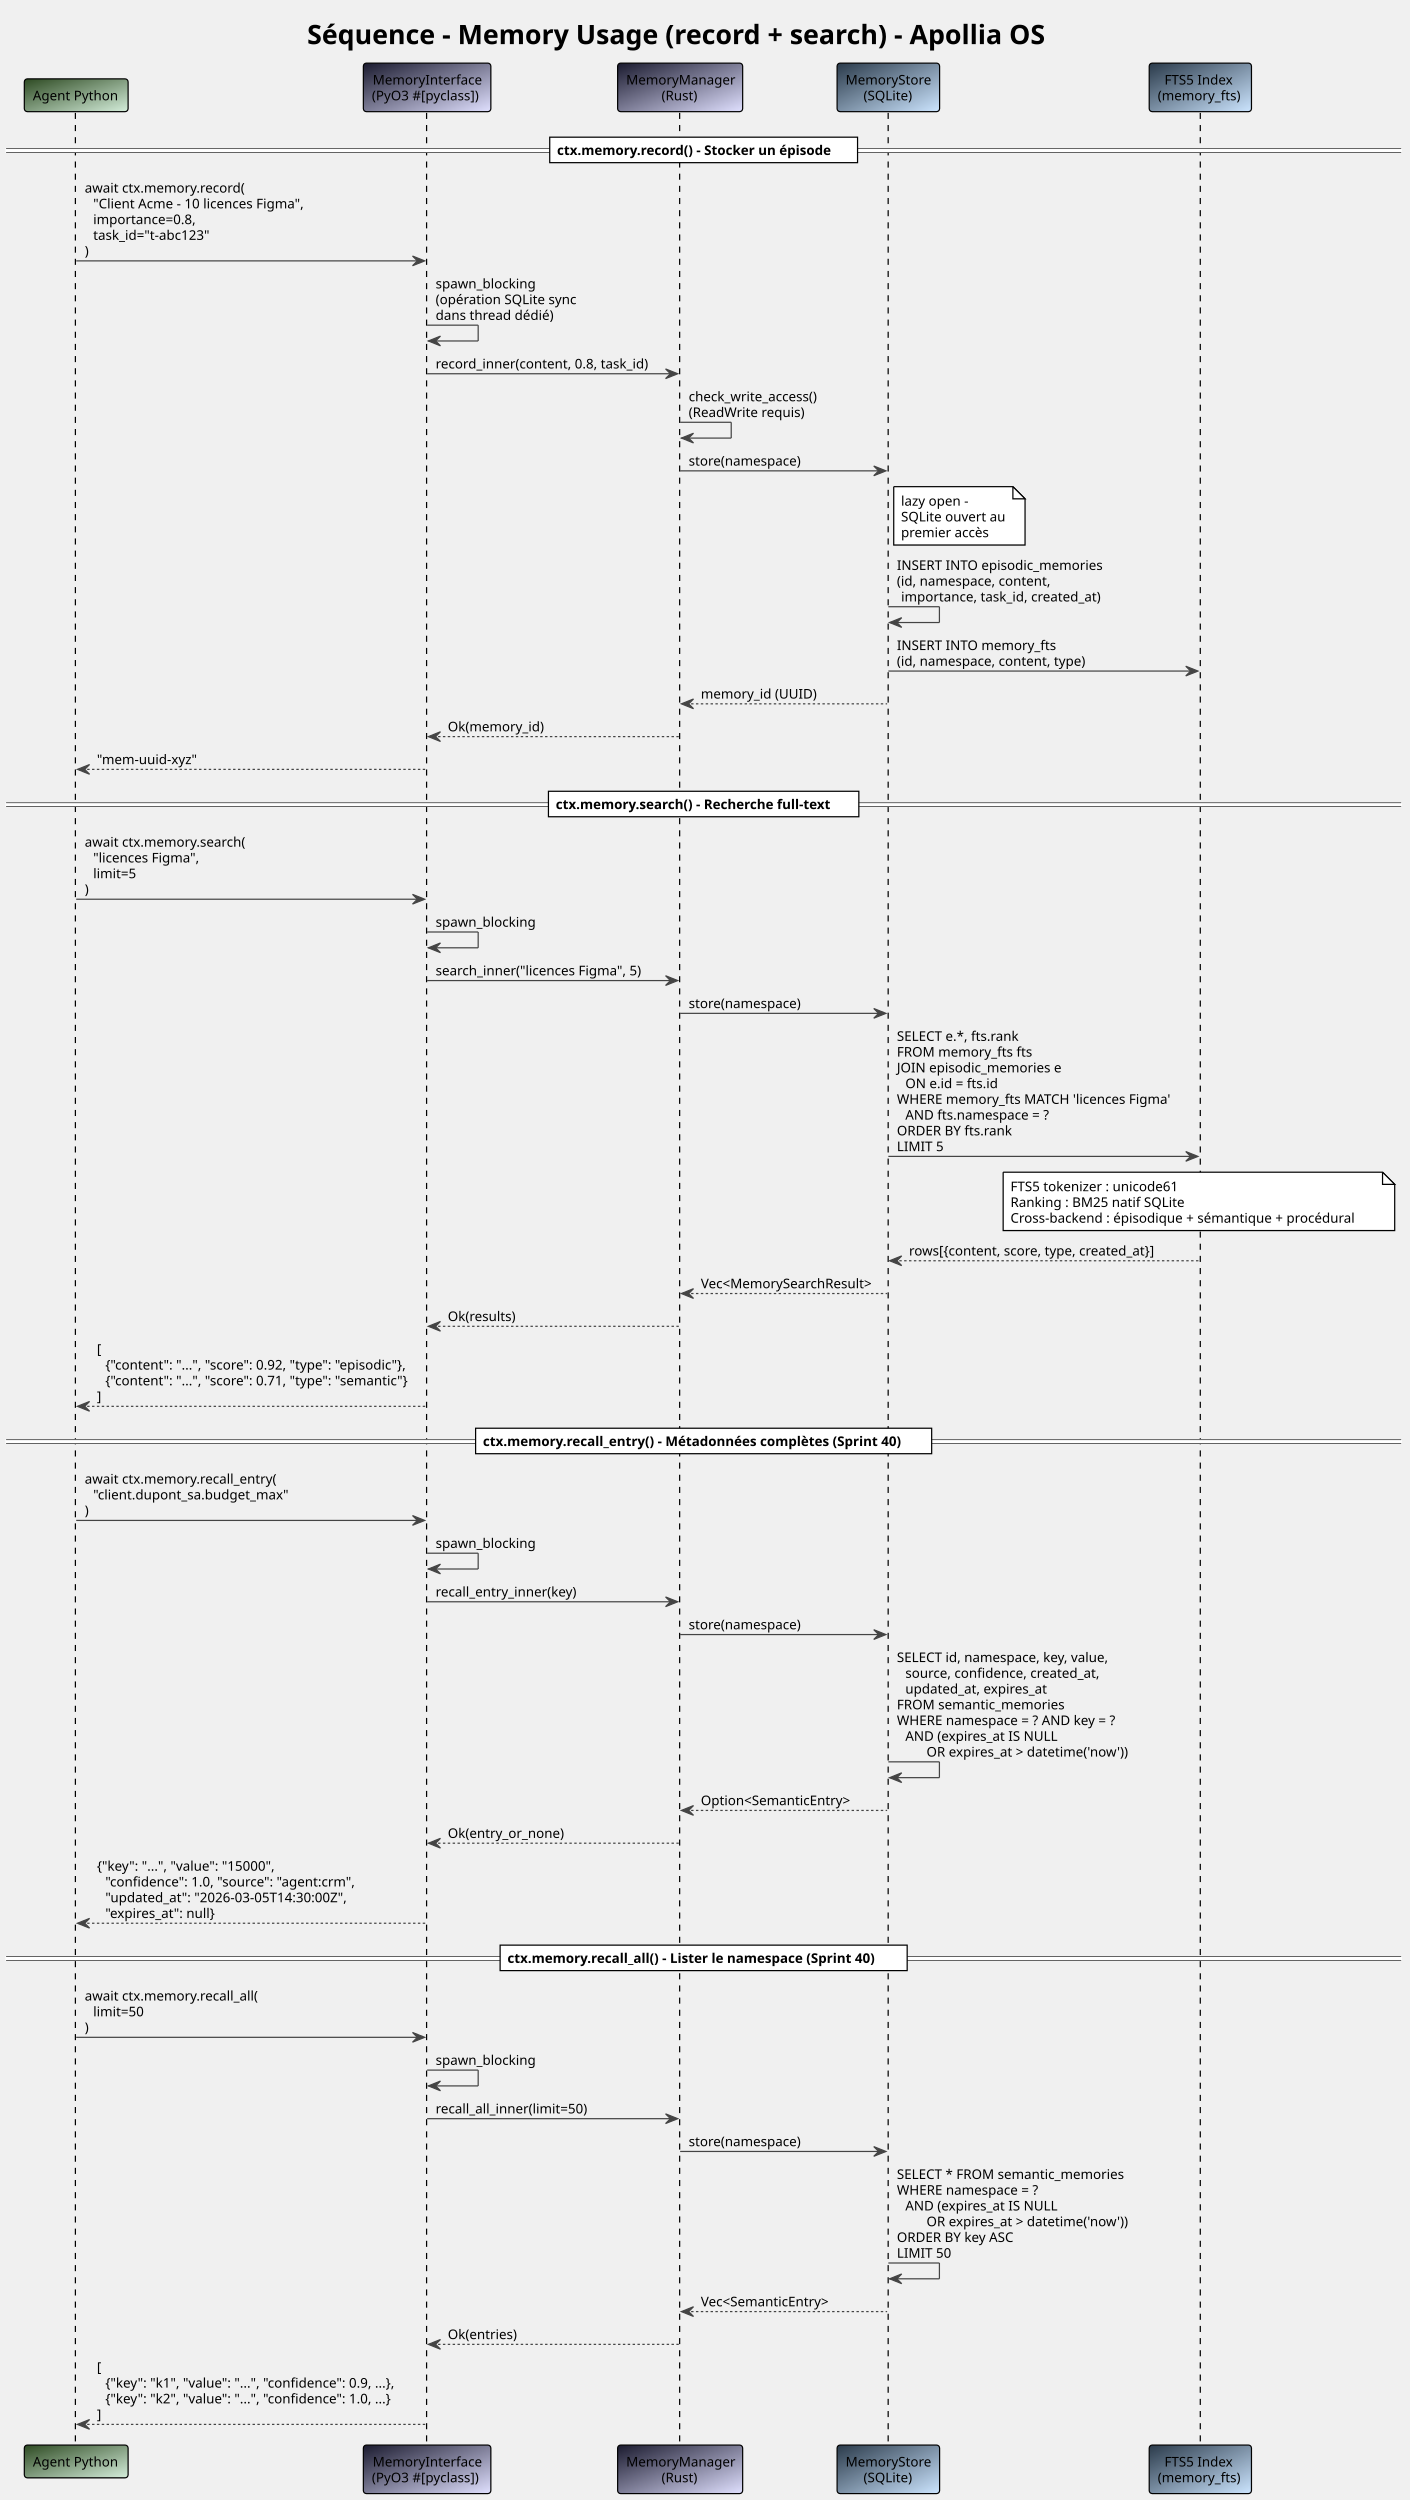
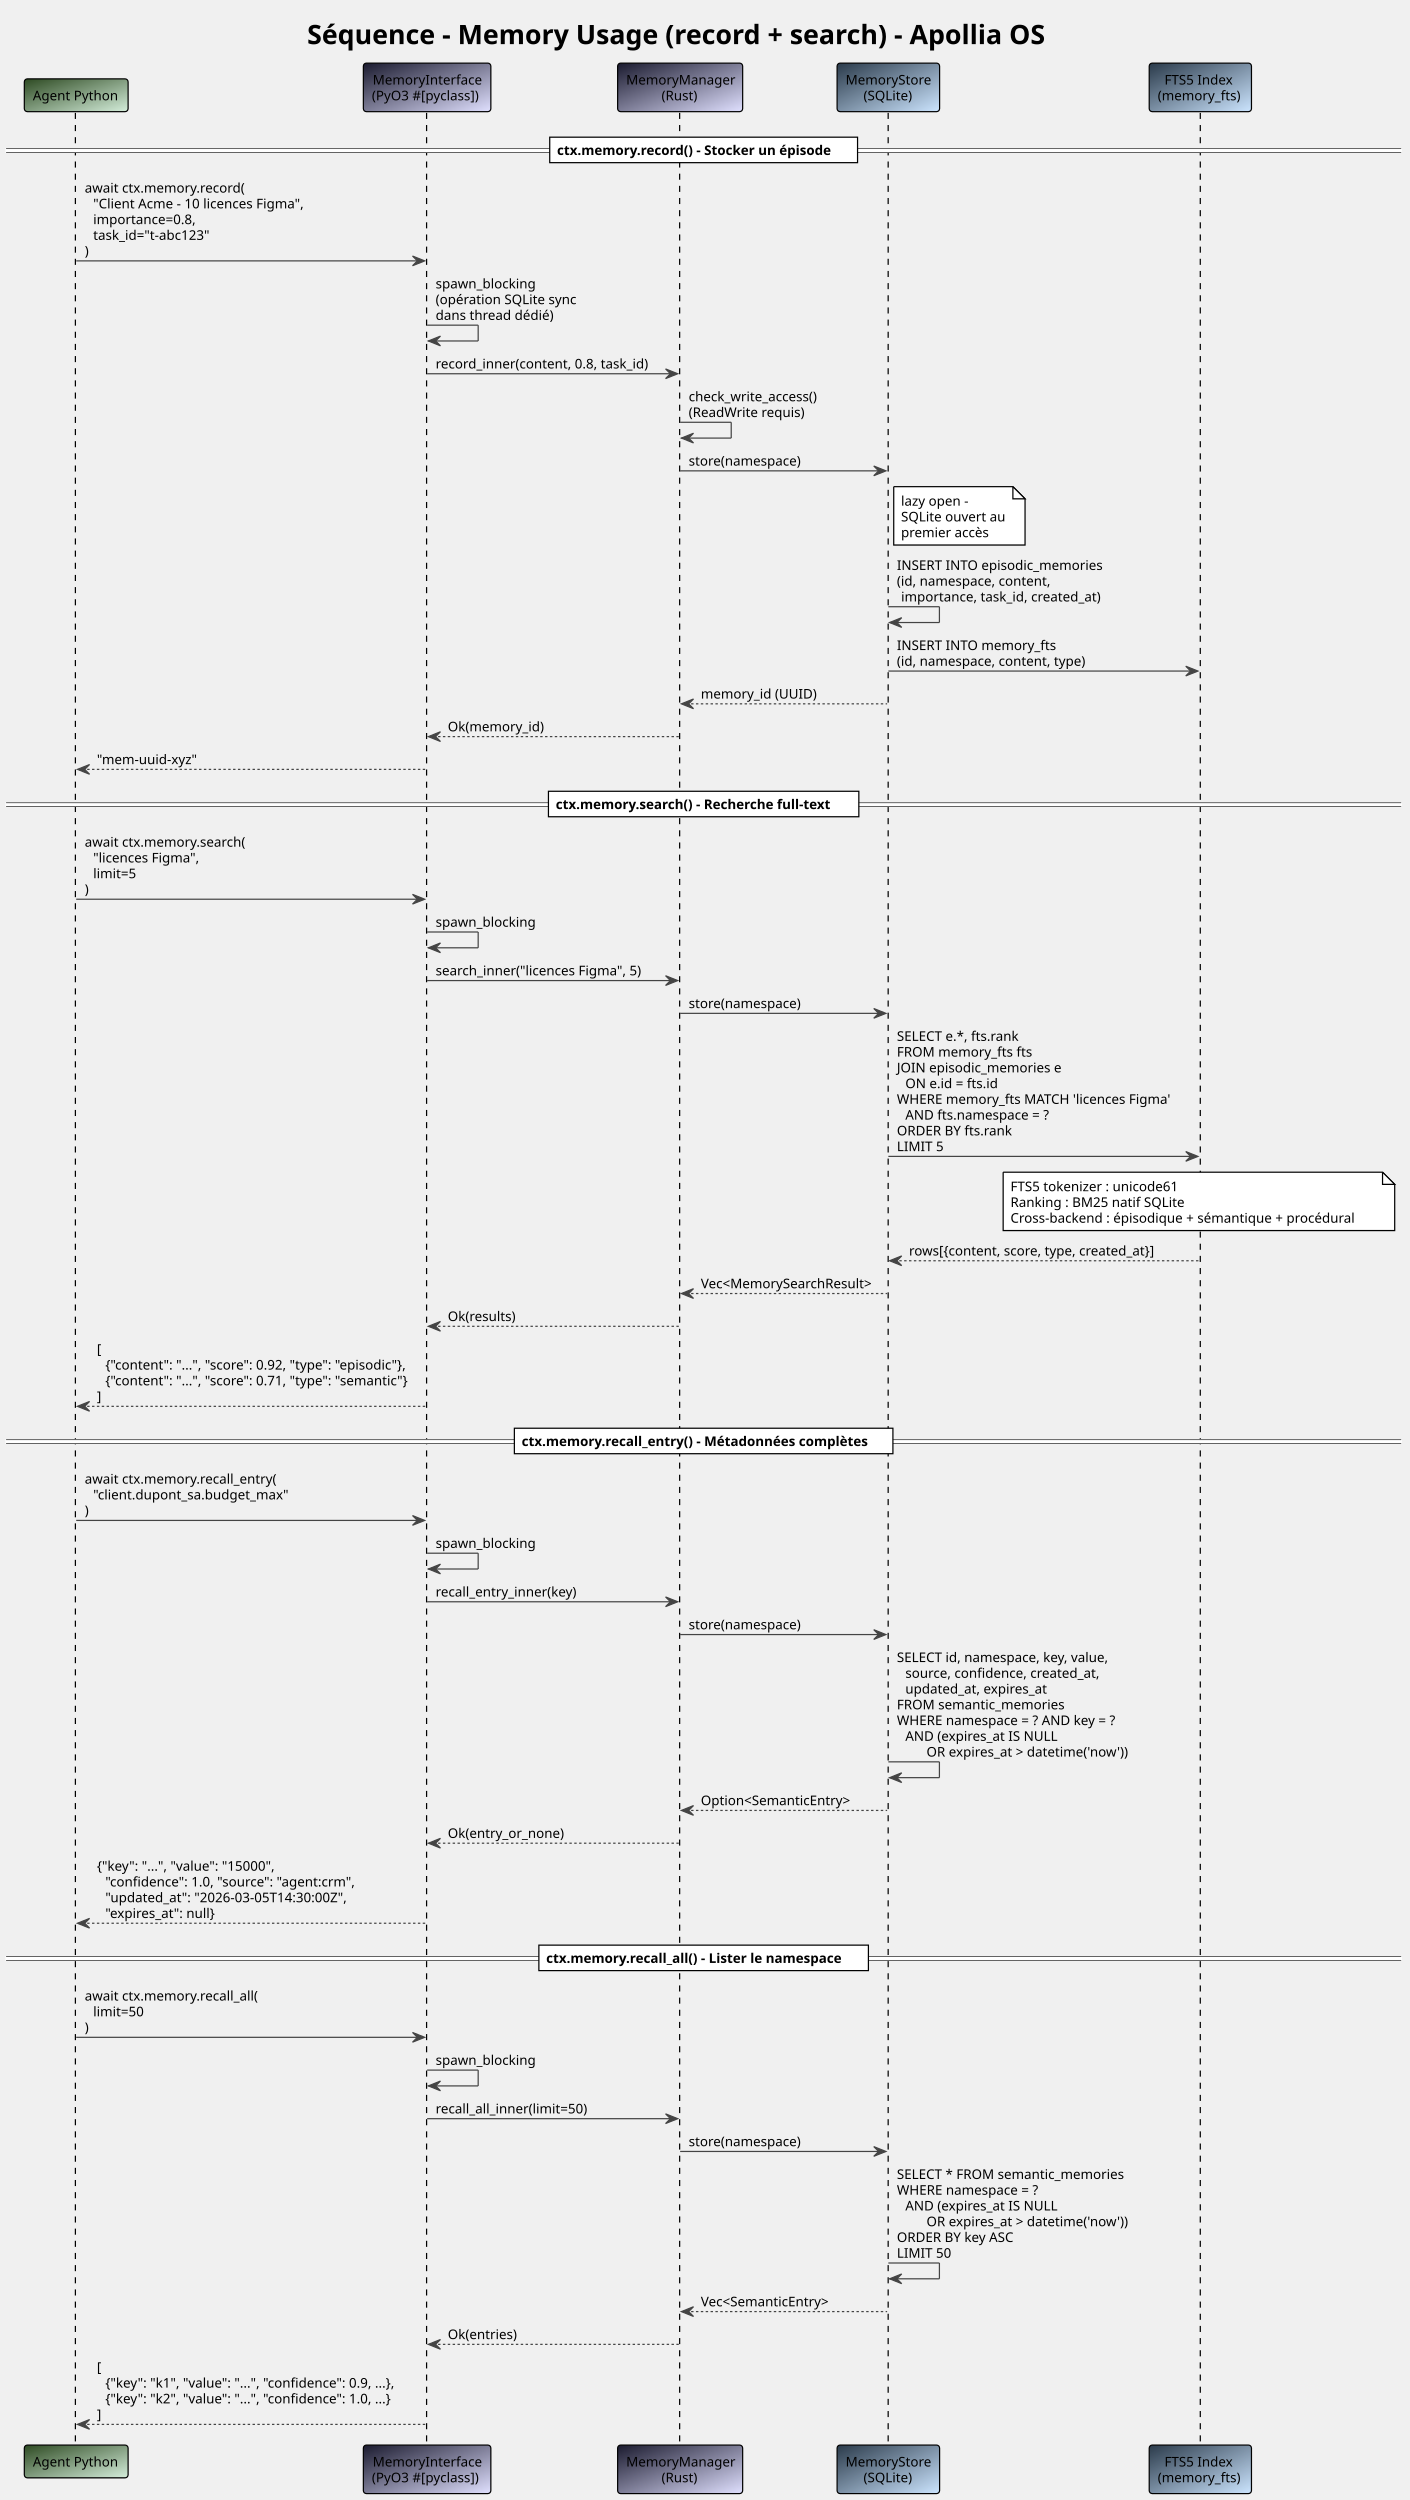
<svg xmlns="http://www.w3.org/2000/svg" contentStyleType="text/css" data-diagram-type="SEQUENCE" height="2056px" preserveAspectRatio="none" style="width:1159px;height:2056px;background:#FFFFFF;" version="1.1" viewBox="0 0 1159 2056" width="1159px" zoomAndPan="magnify">
  <defs>
-     <linearGradient id="gaiyydau9v9f20" x1="0%" x2="100%" y1="0%" y2="100%">
+     <linearGradient id="g1m6k0d2yqtd4k0" x1="0%" x2="100%" y1="0%" y2="100%">
      <stop offset="0%" stop-color="#2D4A22" />
      <stop offset="100%" stop-color="#D4EDDA" />
    </linearGradient>
-     <linearGradient id="gaiyydau9v9f21" x1="0%" x2="100%" y1="0%" y2="100%">
+     <linearGradient id="g1m6k0d2yqtd4k1" x1="0%" x2="100%" y1="0%" y2="100%">
      <stop offset="0%" stop-color="#1A1A2E" />
      <stop offset="100%" stop-color="#E0E0FF" />
    </linearGradient>
-     <linearGradient id="gaiyydau9v9f22" x1="0%" x2="100%" y1="0%" y2="100%">
+     <linearGradient id="g1m6k0d2yqtd4k2" x1="0%" x2="100%" y1="0%" y2="100%">
      <stop offset="0%" stop-color="#2A3A4A" />
      <stop offset="100%" stop-color="#CCE5FF" />
    </linearGradient>
  </defs>
  <g>
    <text fill="#000000" font-family="'JetBrains Mono'" font-size="22" font-weight="bold" lengthAdjust="spacing" textLength="651.191" x="252.577" y="36.27">Séquence - Memory Usage (record + search) - Apollia OS</text>
    <g class="participant-lifeline" data-entity-uid="part1" data-qualified-name="agent" id="part1-lifeline">
      <g>
        <rect fill="#000000" fill-opacity="0" height="1919.002" width="8" x="58.675" y="92.82" />
        <line style="stroke:#000000;stroke-width:1;stroke-dasharray:5,5;" x1="62" x2="62" y1="92.82" y2="2011.822" />
      </g>
    </g>
    <g class="participant-lifeline" data-entity-uid="part2" data-qualified-name="iface" id="part2-lifeline">
      <g>
        <rect fill="#000000" fill-opacity="0" height="1919.002" width="8" x="347.25" y="92.82" />
        <line style="stroke:#000000;stroke-width:1;stroke-dasharray:5,5;" x1="350.826" x2="350.826" y1="92.82" y2="2011.822" />
      </g>
    </g>
    <g class="participant-lifeline" data-entity-uid="part3" data-qualified-name="mgr" id="part3-lifeline">
      <g>
        <rect fill="#000000" fill-opacity="0" height="1919.002" width="8" x="555.355" y="92.82" />
        <line style="stroke:#000000;stroke-width:1;stroke-dasharray:5,5;" x1="558.946" x2="558.946" y1="92.82" y2="2011.822" />
      </g>
    </g>
    <g class="participant-lifeline" data-entity-uid="part4" data-qualified-name="store" id="part4-lifeline">
      <g>
        <rect fill="#000000" fill-opacity="0" height="1919.002" width="8" x="726.576" y="92.82" />
        <line style="stroke:#000000;stroke-width:1;stroke-dasharray:5,5;" x1="730.425" x2="730.425" y1="92.82" y2="2011.822" />
      </g>
    </g>
    <g class="participant-lifeline" data-entity-uid="part5" data-qualified-name="fts" id="part5-lifeline">
      <g>
        <rect fill="#000000" fill-opacity="0" height="1919.002" width="8" x="983.161" y="92.82" />
        <line style="stroke:#000000;stroke-width:1;stroke-dasharray:5,5;" x1="987.114" x2="987.114" y1="92.82" y2="2011.822" />
      </g>
    </g>
    <g class="participant participant-head" data-entity-uid="part1" data-qualified-name="agent" id="part1-head">
-       <rect fill="url(#gaiyydau9v9f20)" height="26.955" rx="2.5" ry="2.5" style="stroke:#000000;stroke-width:1;" width="85.35" x="20" y="64.865" />
+       <rect fill="url(#g1m6k0d2yqtd4k0)" height="26.955" rx="2.5" ry="2.5" style="stroke:#000000;stroke-width:1;" width="85.35" x="20" y="64.865" />
      <text fill="#000000" font-family="'JetBrains Mono'" font-size="11" lengthAdjust="spacing" textLength="71.35" x="27" y="82.5">Agent Python</text>
    </g>
    <g class="participant participant-tail" data-entity-uid="part1" data-qualified-name="agent" id="part1-tail">
-       <rect fill="url(#gaiyydau9v9f20)" height="26.955" rx="2.5" ry="2.5" style="stroke:#000000;stroke-width:1;" width="85.35" x="20" y="2010.822" />
+       <rect fill="url(#g1m6k0d2yqtd4k0)" height="26.955" rx="2.5" ry="2.5" style="stroke:#000000;stroke-width:1;" width="85.35" x="20" y="2010.822" />
      <text fill="#000000" font-family="'JetBrains Mono'" font-size="11" lengthAdjust="spacing" textLength="71.35" x="27" y="2028.457">Agent Python</text>
    </g>
    <g class="participant participant-head" data-entity-uid="part2" data-qualified-name="iface" id="part2-head">
-       <rect fill="url(#gaiyydau9v9f21)" height="39.91" rx="2.5" ry="2.5" style="stroke:#000000;stroke-width:1;" width="104.847" x="298.826" y="51.91" />
+       <rect fill="url(#g1m6k0d2yqtd4k1)" height="39.91" rx="2.5" ry="2.5" style="stroke:#000000;stroke-width:1;" width="104.847" x="298.826" y="51.91" />
      <text fill="#000000" font-family="'JetBrains Mono'" font-size="11" lengthAdjust="spacing" textLength="89.499" x="306.5" y="69.545">MemoryInterface</text>
      <text fill="#000000" font-family="'JetBrains Mono'" font-size="11" lengthAdjust="spacing" textLength="90.847" x="305.826" y="82.5">(PyO3 #[pyclass])</text>
    </g>
    <g class="participant participant-tail" data-entity-uid="part2" data-qualified-name="iface" id="part2-tail">
-       <rect fill="url(#gaiyydau9v9f21)" height="39.91" rx="2.5" ry="2.5" style="stroke:#000000;stroke-width:1;" width="104.847" x="298.826" y="2010.822" />
+       <rect fill="url(#g1m6k0d2yqtd4k1)" height="39.91" rx="2.5" ry="2.5" style="stroke:#000000;stroke-width:1;" width="104.847" x="298.826" y="2010.822" />
      <text fill="#000000" font-family="'JetBrains Mono'" font-size="11" lengthAdjust="spacing" textLength="89.499" x="306.5" y="2028.457">MemoryInterface</text>
      <text fill="#000000" font-family="'JetBrains Mono'" font-size="11" lengthAdjust="spacing" textLength="90.847" x="305.826" y="2041.412">(PyO3 #[pyclass])</text>
    </g>
    <g class="participant participant-head" data-entity-uid="part3" data-qualified-name="mgr" id="part3-head">
-       <rect fill="url(#gaiyydau9v9f21)" height="39.91" rx="2.5" ry="2.5" style="stroke:#000000;stroke-width:1;" width="102.816" x="507.946" y="51.91" />
+       <rect fill="url(#g1m6k0d2yqtd4k1)" height="39.91" rx="2.5" ry="2.5" style="stroke:#000000;stroke-width:1;" width="102.816" x="507.946" y="51.91" />
      <text fill="#000000" font-family="'JetBrains Mono'" font-size="11" lengthAdjust="spacing" textLength="88.816" x="514.946" y="69.545">MemoryManager</text>
      <text fill="#000000" font-family="'JetBrains Mono'" font-size="11" lengthAdjust="spacing" textLength="30.658" x="544.025" y="82.5">(Rust)</text>
    </g>
    <g class="participant participant-tail" data-entity-uid="part3" data-qualified-name="mgr" id="part3-tail">
-       <rect fill="url(#gaiyydau9v9f21)" height="39.91" rx="2.5" ry="2.5" style="stroke:#000000;stroke-width:1;" width="102.816" x="507.946" y="2010.822" />
+       <rect fill="url(#g1m6k0d2yqtd4k1)" height="39.91" rx="2.5" ry="2.5" style="stroke:#000000;stroke-width:1;" width="102.816" x="507.946" y="2010.822" />
      <text fill="#000000" font-family="'JetBrains Mono'" font-size="11" lengthAdjust="spacing" textLength="88.816" x="514.946" y="2028.457">MemoryManager</text>
      <text fill="#000000" font-family="'JetBrains Mono'" font-size="11" lengthAdjust="spacing" textLength="30.658" x="544.025" y="2041.412">(Rust)</text>
    </g>
    <g class="participant participant-head" data-entity-uid="part4" data-qualified-name="store" id="part4-head">
-       <rect fill="url(#gaiyydau9v9f22)" height="39.91" rx="2.5" ry="2.5" style="stroke:#000000;stroke-width:1;" width="84.302" x="688.425" y="51.91" />
+       <rect fill="url(#g1m6k0d2yqtd4k2)" height="39.91" rx="2.5" ry="2.5" style="stroke:#000000;stroke-width:1;" width="84.302" x="688.425" y="51.91" />
      <text fill="#000000" font-family="'JetBrains Mono'" font-size="11" lengthAdjust="spacing" textLength="70.302" x="695.425" y="69.545">MemoryStore</text>
      <text fill="#000000" font-family="'JetBrains Mono'" font-size="11" lengthAdjust="spacing" textLength="40.912" x="710.12" y="82.5">(SQLite)</text>
    </g>
    <g class="participant participant-tail" data-entity-uid="part4" data-qualified-name="store" id="part4-tail">
-       <rect fill="url(#gaiyydau9v9f22)" height="39.91" rx="2.5" ry="2.5" style="stroke:#000000;stroke-width:1;" width="84.302" x="688.425" y="2010.822" />
+       <rect fill="url(#g1m6k0d2yqtd4k2)" height="39.91" rx="2.5" ry="2.5" style="stroke:#000000;stroke-width:1;" width="84.302" x="688.425" y="2010.822" />
      <text fill="#000000" font-family="'JetBrains Mono'" font-size="11" lengthAdjust="spacing" textLength="70.302" x="695.425" y="2028.457">MemoryStore</text>
      <text fill="#000000" font-family="'JetBrains Mono'" font-size="11" lengthAdjust="spacing" textLength="40.912" x="710.12" y="2041.412">(SQLite)</text>
    </g>
    <g class="participant participant-head" data-entity-uid="part5" data-qualified-name="fts" id="part5-head">
-       <rect fill="url(#gaiyydau9v9f22)" height="39.91" rx="2.5" ry="2.5" style="stroke:#000000;stroke-width:1;" width="84.093" x="945.114" y="51.91" />
+       <rect fill="url(#g1m6k0d2yqtd4k2)" height="39.91" rx="2.5" ry="2.5" style="stroke:#000000;stroke-width:1;" width="84.093" x="945.114" y="51.91" />
      <text fill="#000000" font-family="'JetBrains Mono'" font-size="11" lengthAdjust="spacing" textLength="59.007" x="957.657" y="69.545">FTS5 Index</text>
      <text fill="#000000" font-family="'JetBrains Mono'" font-size="11" lengthAdjust="spacing" textLength="70.093" x="952.114" y="82.5">(memory_fts)</text>
    </g>
    <g class="participant participant-tail" data-entity-uid="part5" data-qualified-name="fts" id="part5-tail">
-       <rect fill="url(#gaiyydau9v9f22)" height="39.91" rx="2.5" ry="2.5" style="stroke:#000000;stroke-width:1;" width="84.093" x="945.114" y="2010.822" />
+       <rect fill="url(#g1m6k0d2yqtd4k2)" height="39.91" rx="2.5" ry="2.5" style="stroke:#000000;stroke-width:1;" width="84.093" x="945.114" y="2010.822" />
      <text fill="#000000" font-family="'JetBrains Mono'" font-size="11" lengthAdjust="spacing" textLength="59.007" x="957.657" y="2028.457">FTS5 Index</text>
      <text fill="#000000" font-family="'JetBrains Mono'" font-size="11" lengthAdjust="spacing" textLength="70.093" x="952.114" y="2041.412">(memory_fts)</text>
    </g>
    <rect fill="#FFFFFF" height="3" style="stroke:#FFFFFF;stroke-width:1;" width="1147.345" x="5" y="122.298" />
    <line style="stroke:#000000;stroke-width:0.5;" x1="5" x2="1152.345" y1="122.298" y2="122.298" />
    <line style="stroke:#000000;stroke-width:0.5;" x1="5" x2="1152.345" y1="125.298" y2="125.298" />
    <rect fill="#FFFFFF" height="20.955" style="stroke:#000000;stroke-width:1;" width="253.153" x="452.096" y="112.82" />
    <text fill="#000000" font-family="'JetBrains Mono'" font-size="11" font-weight="bold" lengthAdjust="spacing" textLength="235.528" x="458.096" y="127.455">ctx.memory.record() - Stocker un épisode</text>
    <g class="message" data-entity-1="part1" data-entity-2="part2" id="msg1">
      <polygon fill="#444444" points="339.25,210.551,349.25,214.551,339.25,218.551,343.25,214.551" style="stroke:#444444;stroke-width:1;" />
      <line style="stroke:#444444;stroke-width:1;" x1="62.675" x2="345.25" y1="214.551" y2="214.551" />
      <text fill="#000000" font-family="'JetBrains Mono'" font-size="11" lengthAdjust="spacing" textLength="136.549" x="69.675" y="158.41">await ctx.memory.record(</text>
      <text fill="#000000" font-family="'JetBrains Mono'" font-size="11" lengthAdjust="spacing" textLength="184.637" x="76.636" y="171.365">"Client Acme - 10 licences Figma",</text>
      <text fill="#000000" font-family="'JetBrains Mono'" font-size="11" lengthAdjust="spacing" textLength="90.025" x="76.636" y="184.32">importance=0.8,</text>
      <text fill="#000000" font-family="'JetBrains Mono'" font-size="11" lengthAdjust="spacing" textLength="104.769" x="76.636" y="197.275">task_id="t-abc123"</text>
      <text fill="#000000" font-family="'JetBrains Mono'" font-size="11" lengthAdjust="spacing" textLength="3.577" x="69.675" y="210.231">)</text>
    </g>
    <g class="message" data-entity-1="part2" data-entity-2="part2" id="msg2">
      <line style="stroke:#444444;stroke-width:1;" x1="351.25" x2="393.25" y1="267.416" y2="267.416" />
      <line style="stroke:#444444;stroke-width:1;" x1="393.25" x2="393.25" y1="267.416" y2="280.416" />
      <line style="stroke:#444444;stroke-width:1;" x1="352.25" x2="393.25" y1="280.416" y2="280.416" />
      <polygon fill="#444444" points="362.25,276.416,352.25,280.416,362.25,284.416,358.25,280.416" style="stroke:#444444;stroke-width:1;" />
      <text fill="#000000" font-family="'JetBrains Mono'" font-size="11" lengthAdjust="spacing" textLength="85.196" x="358.25" y="237.185">spawn_blocking</text>
      <text fill="#000000" font-family="'JetBrains Mono'" font-size="11" lengthAdjust="spacing" textLength="119.373" x="358.25" y="250.141">(opération SQLite sync</text>
      <text fill="#000000" font-family="'JetBrains Mono'" font-size="11" lengthAdjust="spacing" textLength="99.822" x="358.25" y="263.096">dans thread dédié)</text>
    </g>
    <g class="message" data-entity-1="part2" data-entity-2="part3" id="msg3">
      <polygon fill="#444444" points="547.355,303.371,557.355,307.371,547.355,311.371,551.355,307.371" style="stroke:#444444;stroke-width:1;" />
      <line style="stroke:#444444;stroke-width:1;" x1="351.25" x2="553.355" y1="307.371" y2="307.371" />
      <text fill="#000000" font-family="'JetBrains Mono'" font-size="11" lengthAdjust="spacing" textLength="184.105" x="358.25" y="303.051">record_inner(content, 0.8, task_id)</text>
    </g>
    <g class="message" data-entity-1="part3" data-entity-2="part3" id="msg4">
      <line style="stroke:#444444;stroke-width:1;" x1="559.355" x2="601.355" y1="347.281" y2="347.281" />
      <line style="stroke:#444444;stroke-width:1;" x1="601.355" x2="601.355" y1="347.281" y2="360.281" />
      <line style="stroke:#444444;stroke-width:1;" x1="560.355" x2="601.355" y1="360.281" y2="360.281" />
      <polygon fill="#444444" points="570.355,356.281,560.355,360.281,570.355,364.281,566.355,360.281" style="stroke:#444444;stroke-width:1;" />
      <text fill="#000000" font-family="'JetBrains Mono'" font-size="11" lengthAdjust="spacing" textLength="109.893" x="566.355" y="330.006">check_write_access()</text>
      <text fill="#000000" font-family="'JetBrains Mono'" font-size="11" lengthAdjust="spacing" textLength="97.217" x="566.355" y="342.961">(ReadWrite requis)</text>
    </g>
    <g class="message" data-entity-1="part3" data-entity-2="part4" id="msg5">
      <polygon fill="#444444" points="718.576,383.236,728.576,387.236,718.576,391.236,722.576,387.236" style="stroke:#444444;stroke-width:1;" />
      <line style="stroke:#444444;stroke-width:1;" x1="559.355" x2="724.576" y1="387.236" y2="387.236" />
      <text fill="#000000" font-family="'JetBrains Mono'" font-size="11" lengthAdjust="spacing" textLength="93.93" x="566.355" y="382.916">store(namespace)</text>
    </g>
    <path d="M735,400.236 L735,448.236 L843,448.236 L843,410.236 L833,400.236 L735,400.236" fill="#FFFFFF" style="stroke:#000000;stroke-width:1;" />
    <path d="M833,400.236 L833,410.236 L843,410.236 L833,400.236" fill="#FFFFFF" style="stroke:#000000;stroke-width:1;" />
    <text fill="#000000" font-family="'JetBrains Mono'" font-size="11" lengthAdjust="spacing" textLength="61.268" x="741" y="415.871">lazy open -</text>
    <text fill="#000000" font-family="'JetBrains Mono'" font-size="11" lengthAdjust="spacing" textLength="87.64" x="741" y="428.826">SQLite ouvert au</text>
    <text fill="#000000" font-family="'JetBrains Mono'" font-size="11" lengthAdjust="spacing" textLength="74.191" x="741" y="441.781">premier accès</text>
    <g class="message" data-entity-1="part4" data-entity-2="part4" id="msg6">
      <line style="stroke:#444444;stroke-width:1;" x1="730.576" x2="772.576" y1="498.967" y2="498.967" />
      <line style="stroke:#444444;stroke-width:1;" x1="772.576" x2="772.576" y1="498.967" y2="511.967" />
      <line style="stroke:#444444;stroke-width:1;" x1="731.576" x2="772.576" y1="511.967" y2="511.967" />
      <polygon fill="#444444" points="741.576,507.967,731.576,511.967,741.576,515.967,737.576,511.967" style="stroke:#444444;stroke-width:1;" />
      <text fill="#000000" font-family="'JetBrains Mono'" font-size="11" lengthAdjust="spacing" textLength="173.524" x="737.576" y="468.736">INSERT INTO episodic_memories</text>
      <text fill="#000000" font-family="'JetBrains Mono'" font-size="11" lengthAdjust="spacing" textLength="131.151" x="737.576" y="481.691">(id, namespace, content,</text>
      <text fill="#000000" font-family="'JetBrains Mono'" font-size="11" lengthAdjust="spacing" textLength="170.93" x="741.057" y="494.647">importance, task_id, created_at)</text>
    </g>
    <g class="message" data-entity-1="part4" data-entity-2="part5" id="msg7">
      <polygon fill="#444444" points="975.161,547.877,985.161,551.877,975.161,555.877,979.161,551.877" style="stroke:#444444;stroke-width:1;" />
      <line style="stroke:#444444;stroke-width:1;" x1="730.576" x2="981.161" y1="551.877" y2="551.877" />
      <text fill="#000000" font-family="'JetBrains Mono'" font-size="11" lengthAdjust="spacing" textLength="133.789" x="737.576" y="534.602">INSERT INTO memory_fts</text>
      <text fill="#000000" font-family="'JetBrains Mono'" font-size="11" lengthAdjust="spacing" textLength="161.122" x="737.576" y="547.557">(id, namespace, content, type)</text>
    </g>
    <g class="message" data-entity-1="part4" data-entity-2="part3" id="msg8">
      <polygon fill="#444444" points="570.355,574.832,560.355,578.832,570.355,582.832,566.355,578.832" style="stroke:#444444;stroke-width:1;" />
      <line style="stroke:#444444;stroke-width:1;stroke-dasharray:2,2;" x1="564.355" x2="729.576" y1="578.832" y2="578.832" />
      <text fill="#000000" font-family="'JetBrains Mono'" font-size="11" lengthAdjust="spacing" textLength="96.561" x="576.355" y="574.512">memory_id (UUID)</text>
    </g>
    <g class="message" data-entity-1="part3" data-entity-2="part2" id="msg9">
      <polygon fill="#444444" points="362.25,601.787,352.25,605.787,362.25,609.787,358.25,605.787" style="stroke:#444444;stroke-width:1;" />
      <line style="stroke:#444444;stroke-width:1;stroke-dasharray:2,2;" x1="356.25" x2="558.355" y1="605.787" y2="605.787" />
      <text fill="#000000" font-family="'JetBrains Mono'" font-size="11" lengthAdjust="spacing" textLength="81.404" x="368.25" y="601.467">Ok(memory_id)</text>
    </g>
    <g class="message" data-entity-1="part2" data-entity-2="part1" id="msg10">
      <polygon fill="#444444" points="73.675,628.742,63.675,632.742,73.675,636.742,69.675,632.742" style="stroke:#444444;stroke-width:1;" />
      <line style="stroke:#444444;stroke-width:1;stroke-dasharray:2,2;" x1="67.675" x2="350.25" y1="632.742" y2="632.742" />
      <text fill="#000000" font-family="'JetBrains Mono'" font-size="11" lengthAdjust="spacing" textLength="90.17" x="79.675" y="628.422">"mem-uuid-xyz"</text>
    </g>
    <rect fill="#FFFFFF" height="3" style="stroke:#FFFFFF;stroke-width:1;" width="1147.345" x="5" y="660.22" />
    <line style="stroke:#000000;stroke-width:0.5;" x1="5" x2="1152.345" y1="660.22" y2="660.22" />
    <line style="stroke:#000000;stroke-width:0.5;" x1="5" x2="1152.345" y1="663.22" y2="663.22" />
    <rect fill="#FFFFFF" height="20.955" style="stroke:#000000;stroke-width:1;" width="255.264" x="451.041" y="650.742" />
    <text fill="#000000" font-family="'JetBrains Mono'" font-size="11" font-weight="bold" lengthAdjust="spacing" textLength="237.639" x="457.041" y="665.377">ctx.memory.search() - Recherche full-text</text>
    <g class="message" data-entity-1="part1" data-entity-2="part2" id="msg11">
      <polygon fill="#444444" points="339.25,735.518,349.25,739.518,339.25,743.518,343.25,739.518" style="stroke:#444444;stroke-width:1;" />
      <line style="stroke:#444444;stroke-width:1;" x1="62.675" x2="345.25" y1="739.518" y2="739.518" />
      <text fill="#000000" font-family="'JetBrains Mono'" font-size="11" lengthAdjust="spacing" textLength="136.877" x="69.675" y="696.332">await ctx.memory.search(</text>
      <text fill="#000000" font-family="'JetBrains Mono'" font-size="11" lengthAdjust="spacing" textLength="89.778" x="76.636" y="709.287">"licences Figma",</text>
      <text fill="#000000" font-family="'JetBrains Mono'" font-size="11" lengthAdjust="spacing" textLength="39.623" x="76.636" y="722.242">limit=5</text>
      <text fill="#000000" font-family="'JetBrains Mono'" font-size="11" lengthAdjust="spacing" textLength="3.577" x="69.675" y="735.197">)</text>
    </g>
    <g class="message" data-entity-1="part2" data-entity-2="part2" id="msg12">
      <line style="stroke:#444444;stroke-width:1;" x1="351.25" x2="393.25" y1="766.473" y2="766.473" />
      <line style="stroke:#444444;stroke-width:1;" x1="393.25" x2="393.25" y1="766.473" y2="779.473" />
      <line style="stroke:#444444;stroke-width:1;" x1="352.25" x2="393.25" y1="779.473" y2="779.473" />
      <polygon fill="#444444" points="362.25,775.473,352.25,779.473,362.25,783.473,358.25,779.473" style="stroke:#444444;stroke-width:1;" />
      <text fill="#000000" font-family="'JetBrains Mono'" font-size="11" lengthAdjust="spacing" textLength="85.196" x="358.25" y="762.152">spawn_blocking</text>
    </g>
    <g class="message" data-entity-1="part2" data-entity-2="part3" id="msg13">
      <polygon fill="#444444" points="547.355,802.428,557.355,806.428,547.355,810.428,551.355,806.428" style="stroke:#444444;stroke-width:1;" />
      <line style="stroke:#444444;stroke-width:1;" x1="351.25" x2="553.355" y1="806.428" y2="806.428" />
      <text fill="#000000" font-family="'JetBrains Mono'" font-size="11" lengthAdjust="spacing" textLength="175.103" x="358.25" y="802.107">search_inner("licences Figma", 5)</text>
    </g>
    <g class="message" data-entity-1="part3" data-entity-2="part4" id="msg14">
      <polygon fill="#444444" points="718.576,829.383,728.576,833.383,718.576,837.383,722.576,833.383" style="stroke:#444444;stroke-width:1;" />
      <line style="stroke:#444444;stroke-width:1;" x1="559.355" x2="724.576" y1="833.383" y2="833.383" />
      <text fill="#000000" font-family="'JetBrains Mono'" font-size="11" lengthAdjust="spacing" textLength="93.93" x="566.355" y="829.062">store(namespace)</text>
    </g>
    <g class="message" data-entity-1="part4" data-entity-2="part5" id="msg15">
      <polygon fill="#444444" points="975.161,947.023,985.161,951.023,975.161,955.023,979.161,951.023" style="stroke:#444444;stroke-width:1;" />
      <line style="stroke:#444444;stroke-width:1;" x1="730.576" x2="981.161" y1="951.023" y2="951.023" />
      <text fill="#000000" font-family="'JetBrains Mono'" font-size="11" lengthAdjust="spacing" textLength="104.71" x="737.576" y="856.018">SELECT e.*, fts.rank</text>
      <text fill="#000000" font-family="'JetBrains Mono'" font-size="11" lengthAdjust="spacing" textLength="114.539" x="737.576" y="868.973">FROM memory_fts fts</text>
      <text fill="#000000" font-family="'JetBrains Mono'" font-size="11" lengthAdjust="spacing" textLength="139.025" x="737.576" y="881.928">JOIN episodic_memories e</text>
      <text fill="#000000" font-family="'JetBrains Mono'" font-size="11" lengthAdjust="spacing" textLength="82.919" x="744.537" y="894.883">ON e.id = fts.id</text>
      <text fill="#000000" font-family="'JetBrains Mono'" font-size="11" lengthAdjust="spacing" textLength="232.584" x="737.576" y="907.838">WHERE memory_fts MATCH 'licences Figma'</text>
      <text fill="#000000" font-family="'JetBrains Mono'" font-size="11" lengthAdjust="spacing" textLength="124.695" x="744.537" y="920.793">AND fts.namespace = ?</text>
      <text fill="#000000" font-family="'JetBrains Mono'" font-size="11" lengthAdjust="spacing" textLength="97.877" x="737.576" y="933.748">ORDER BY fts.rank</text>
      <text fill="#000000" font-family="'JetBrains Mono'" font-size="11" lengthAdjust="spacing" textLength="39.069" x="737.576" y="946.703">LIMIT 5</text>
    </g>
    <path d="M825,964.023 L825,1012.023 L1147,1012.023 L1147,974.023 L1137,964.023 L825,964.023" fill="#FFFFFF" style="stroke:#000000;stroke-width:1;" />
    <path d="M1137,964.023 L1137,974.023 L1147,974.023 L1137,964.023" fill="#FFFFFF" style="stroke:#000000;stroke-width:1;" />
    <text fill="#000000" font-family="'JetBrains Mono'" font-size="11" lengthAdjust="spacing" textLength="146.212" x="831" y="979.658">FTS5 tokenizer : unicode61</text>
    <text fill="#000000" font-family="'JetBrains Mono'" font-size="11" lengthAdjust="spacing" textLength="148.264" x="831" y="992.613">Ranking : BM25 natif SQLite</text>
    <text fill="#000000" font-family="'JetBrains Mono'" font-size="11" lengthAdjust="spacing" textLength="301.345" x="831" y="1005.568">Cross-backend : épisodique + sémantique + procédural</text>
    <g class="message" data-entity-1="part5" data-entity-2="part4" id="msg16">
      <polygon fill="#444444" points="741.576,1032.844,731.576,1036.844,741.576,1040.844,737.576,1036.844" style="stroke:#444444;stroke-width:1;" />
      <line style="stroke:#444444;stroke-width:1;stroke-dasharray:2,2;" x1="735.576" x2="986.161" y1="1036.844" y2="1036.844" />
      <text fill="#000000" font-family="'JetBrains Mono'" font-size="11" lengthAdjust="spacing" textLength="207.668" x="747.576" y="1032.523">rows[{content, score, type, created_at}]</text>
    </g>
    <g class="message" data-entity-1="part4" data-entity-2="part3" id="msg17">
      <polygon fill="#444444" points="570.355,1059.799,560.355,1063.799,570.355,1067.799,566.355,1063.799" style="stroke:#444444;stroke-width:1;" />
      <line style="stroke:#444444;stroke-width:1;stroke-dasharray:2,2;" x1="564.355" x2="729.576" y1="1063.799" y2="1063.799" />
      <text fill="#000000" font-family="'JetBrains Mono'" font-size="11" lengthAdjust="spacing" textLength="147.222" x="576.355" y="1059.478">Vec&lt;MemorySearchResult&gt;</text>
    </g>
    <g class="message" data-entity-1="part3" data-entity-2="part2" id="msg18">
      <polygon fill="#444444" points="362.25,1086.754,352.25,1090.754,362.25,1094.754,358.25,1090.754" style="stroke:#444444;stroke-width:1;" />
      <line style="stroke:#444444;stroke-width:1;stroke-dasharray:2,2;" x1="356.25" x2="558.355" y1="1090.754" y2="1090.754" />
      <text fill="#000000" font-family="'JetBrains Mono'" font-size="11" lengthAdjust="spacing" textLength="58.094" x="368.25" y="1086.434">Ok(results)</text>
    </g>
    <g class="message" data-entity-1="part2" data-entity-2="part1" id="msg19">
      <polygon fill="#444444" points="73.675,1152.574,63.675,1156.574,73.675,1160.574,69.675,1156.574" style="stroke:#444444;stroke-width:1;" />
      <line style="stroke:#444444;stroke-width:1;stroke-dasharray:2,2;" x1="67.675" x2="350.25" y1="1156.574" y2="1156.574" />
      <text fill="#000000" font-family="'JetBrains Mono'" font-size="11" lengthAdjust="spacing" textLength="3.577" x="79.675" y="1113.389">[</text>
      <text fill="#000000" font-family="'JetBrains Mono'" font-size="11" lengthAdjust="spacing" textLength="257.592" x="86.636" y="1126.344">{"content": "...", "score": 0.92, "type": "episodic"},</text>
      <text fill="#000000" font-family="'JetBrains Mono'" font-size="11" lengthAdjust="spacing" textLength="257.614" x="86.636" y="1139.299">{"content": "...", "score": 0.71, "type": "semantic"}</text>
      <text fill="#000000" font-family="'JetBrains Mono'" font-size="11" lengthAdjust="spacing" textLength="3.577" x="79.675" y="1152.254">]</text>
    </g>
    <rect fill="#FFFFFF" height="3" style="stroke:#FFFFFF;stroke-width:1;" width="1147.345" x="5" y="1184.052" />
    <line style="stroke:#000000;stroke-width:0.5;" x1="5" x2="1152.345" y1="1184.052" y2="1184.052" />
    <line style="stroke:#000000;stroke-width:0.5;" x1="5" x2="1152.345" y1="1187.052" y2="1187.052" />
-     <rect fill="#FFFFFF" height="20.955" style="stroke:#000000;stroke-width:1;" width="375.066" x="391.139" y="1174.574" />
-     <text fill="#000000" font-family="'JetBrains Mono'" font-size="11" font-weight="bold" lengthAdjust="spacing" textLength="357.441" x="397.139" y="1189.209">ctx.memory.recall_entry() - Métadonnées complètes (Sprint 40)</text>
+     <rect fill="#FFFFFF" height="20.955" style="stroke:#000000;stroke-width:1;" width="311.317" x="423.014" y="1174.574" />
+     <text fill="#000000" font-family="'JetBrains Mono'" font-size="11" font-weight="bold" lengthAdjust="spacing" textLength="293.691" x="429.014" y="1189.209">ctx.memory.recall_entry() - Métadonnées complètes</text>
    <g class="message" data-entity-1="part1" data-entity-2="part2" id="msg20">
      <polygon fill="#444444" points="339.25,1246.395,349.25,1250.395,339.25,1254.395,343.25,1250.395" style="stroke:#444444;stroke-width:1;" />
      <line style="stroke:#444444;stroke-width:1;" x1="62.675" x2="345.25" y1="1250.395" y2="1250.395" />
      <text fill="#000000" font-family="'JetBrains Mono'" font-size="11" lengthAdjust="spacing" textLength="163.62" x="69.675" y="1220.164">await ctx.memory.recall_entry(</text>
      <text fill="#000000" font-family="'JetBrains Mono'" font-size="11" lengthAdjust="spacing" textLength="166.16" x="76.636" y="1233.119">"client.dupont_sa.budget_max"</text>
      <text fill="#000000" font-family="'JetBrains Mono'" font-size="11" lengthAdjust="spacing" textLength="3.577" x="69.675" y="1246.074">)</text>
    </g>
    <g class="message" data-entity-1="part2" data-entity-2="part2" id="msg21">
      <line style="stroke:#444444;stroke-width:1;" x1="351.25" x2="393.25" y1="1277.35" y2="1277.35" />
      <line style="stroke:#444444;stroke-width:1;" x1="393.25" x2="393.25" y1="1277.35" y2="1290.35" />
      <line style="stroke:#444444;stroke-width:1;" x1="352.25" x2="393.25" y1="1290.35" y2="1290.35" />
      <polygon fill="#444444" points="362.25,1286.35,352.25,1290.35,362.25,1294.35,358.25,1290.35" style="stroke:#444444;stroke-width:1;" />
      <text fill="#000000" font-family="'JetBrains Mono'" font-size="11" lengthAdjust="spacing" textLength="85.196" x="358.25" y="1273.029">spawn_blocking</text>
    </g>
    <g class="message" data-entity-1="part2" data-entity-2="part3" id="msg22">
      <polygon fill="#444444" points="547.355,1313.305,557.355,1317.305,547.355,1321.305,551.355,1317.305" style="stroke:#444444;stroke-width:1;" />
      <line style="stroke:#444444;stroke-width:1;" x1="351.25" x2="553.355" y1="1317.305" y2="1317.305" />
      <text fill="#000000" font-family="'JetBrains Mono'" font-size="11" lengthAdjust="spacing" textLength="119.936" x="358.25" y="1312.984">recall_entry_inner(key)</text>
    </g>
    <g class="message" data-entity-1="part3" data-entity-2="part4" id="msg23">
      <polygon fill="#444444" points="718.576,1340.26,728.576,1344.26,718.576,1348.26,722.576,1344.26" style="stroke:#444444;stroke-width:1;" />
      <line style="stroke:#444444;stroke-width:1;" x1="559.355" x2="724.576" y1="1344.26" y2="1344.26" />
      <text fill="#000000" font-family="'JetBrains Mono'" font-size="11" lengthAdjust="spacing" textLength="93.93" x="566.355" y="1339.939">store(namespace)</text>
    </g>
    <g class="message" data-entity-1="part4" data-entity-2="part4" id="msg24">
      <line style="stroke:#444444;stroke-width:1;" x1="730.576" x2="772.576" y1="1448.945" y2="1448.945" />
      <line style="stroke:#444444;stroke-width:1;" x1="772.576" x2="772.576" y1="1448.945" y2="1461.945" />
      <line style="stroke:#444444;stroke-width:1;" x1="731.576" x2="772.576" y1="1461.945" y2="1461.945" />
      <polygon fill="#444444" points="741.576,1457.945,731.576,1461.945,741.576,1465.945,737.576,1461.945" style="stroke:#444444;stroke-width:1;" />
      <text fill="#000000" font-family="'JetBrains Mono'" font-size="11" lengthAdjust="spacing" textLength="182.102" x="737.576" y="1366.895">SELECT id, namespace, key, value,</text>
      <text fill="#000000" font-family="'JetBrains Mono'" font-size="11" lengthAdjust="spacing" textLength="166.133" x="744.537" y="1379.85">source, confidence, created_at,</text>
      <text fill="#000000" font-family="'JetBrains Mono'" font-size="11" lengthAdjust="spacing" textLength="121.467" x="744.537" y="1392.805">updated_at, expires_at</text>
      <text fill="#000000" font-family="'JetBrains Mono'" font-size="11" lengthAdjust="spacing" textLength="140.529" x="737.576" y="1405.76">FROM semantic_memories</text>
      <text fill="#000000" font-family="'JetBrains Mono'" font-size="11" lengthAdjust="spacing" textLength="189.433" x="737.576" y="1418.715">WHERE namespace = ? AND key = ?</text>
      <text fill="#000000" font-family="'JetBrains Mono'" font-size="11" lengthAdjust="spacing" textLength="129.449" x="744.537" y="1431.67">AND (expires_at IS NULL</text>
      <text fill="#000000" font-family="'JetBrains Mono'" font-size="11" lengthAdjust="spacing" textLength="174.351" x="761.939" y="1444.625">OR expires_at &gt; datetime('now'))</text>
    </g>
    <g class="message" data-entity-1="part4" data-entity-2="part3" id="msg25">
      <polygon fill="#444444" points="570.355,1484.9,560.355,1488.9,570.355,1492.9,566.355,1488.9" style="stroke:#444444;stroke-width:1;" />
      <line style="stroke:#444444;stroke-width:1;stroke-dasharray:2,2;" x1="564.355" x2="729.576" y1="1488.9" y2="1488.9" />
      <text fill="#000000" font-family="'JetBrains Mono'" font-size="11" lengthAdjust="spacing" textLength="129.137" x="576.355" y="1484.58">Option&lt;SemanticEntry&gt;</text>
    </g>
    <g class="message" data-entity-1="part3" data-entity-2="part2" id="msg26">
      <polygon fill="#444444" points="362.25,1511.855,352.25,1515.855,362.25,1519.855,358.25,1515.855" style="stroke:#444444;stroke-width:1;" />
      <line style="stroke:#444444;stroke-width:1;stroke-dasharray:2,2;" x1="356.25" x2="558.355" y1="1515.855" y2="1515.855" />
      <text fill="#000000" font-family="'JetBrains Mono'" font-size="11" lengthAdjust="spacing" textLength="98.243" x="368.25" y="1511.535">Ok(entry_or_none)</text>
    </g>
    <g class="message" data-entity-1="part2" data-entity-2="part1" id="msg27">
      <polygon fill="#444444" points="73.675,1577.676,63.675,1581.676,73.675,1585.676,69.675,1581.676" style="stroke:#444444;stroke-width:1;" />
      <line style="stroke:#444444;stroke-width:1;stroke-dasharray:2,2;" x1="67.675" x2="350.25" y1="1581.676" y2="1581.676" />
      <text fill="#000000" font-family="'JetBrains Mono'" font-size="11" lengthAdjust="spacing" textLength="152.238" x="79.675" y="1538.49">{"key": "...", "value": "15000",</text>
      <text fill="#000000" font-family="'JetBrains Mono'" font-size="11" lengthAdjust="spacing" textLength="213.834" x="86.636" y="1551.445">"confidence": 1.0, "source": "agent:crm",</text>
      <text fill="#000000" font-family="'JetBrains Mono'" font-size="11" lengthAdjust="spacing" textLength="217.153" x="86.636" y="1564.4">"updated_at": "2026-03-05T14:30:00Z",</text>
      <text fill="#000000" font-family="'JetBrains Mono'" font-size="11" lengthAdjust="spacing" textLength="93.672" x="86.636" y="1577.355">"expires_at": null}</text>
    </g>
    <rect fill="#FFFFFF" height="3" style="stroke:#FFFFFF;stroke-width:1;" width="1147.345" x="5" y="1609.153" />
    <line style="stroke:#000000;stroke-width:0.5;" x1="5" x2="1152.345" y1="1609.153" y2="1609.153" />
    <line style="stroke:#000000;stroke-width:0.5;" x1="5" x2="1152.345" y1="1612.153" y2="1612.153" />
-     <rect fill="#FFFFFF" height="20.955" style="stroke:#000000;stroke-width:1;" width="334.762" x="411.292" y="1599.676" />
-     <text fill="#000000" font-family="'JetBrains Mono'" font-size="11" font-weight="bold" lengthAdjust="spacing" textLength="317.136" x="417.292" y="1614.311">ctx.memory.recall_all() - Lister le namespace (Sprint 40)</text>
+     <rect fill="#FFFFFF" height="20.955" style="stroke:#000000;stroke-width:1;" width="271.012" x="443.166" y="1599.676" />
+     <text fill="#000000" font-family="'JetBrains Mono'" font-size="11" font-weight="bold" lengthAdjust="spacing" textLength="253.387" x="449.166" y="1614.311">ctx.memory.recall_all() - Lister le namespace</text>
    <g class="message" data-entity-1="part1" data-entity-2="part2" id="msg28">
      <polygon fill="#444444" points="339.25,1671.496,349.25,1675.496,339.25,1679.496,343.25,1675.496" style="stroke:#444444;stroke-width:1;" />
      <line style="stroke:#444444;stroke-width:1;" x1="62.675" x2="345.25" y1="1675.496" y2="1675.496" />
      <text fill="#000000" font-family="'JetBrains Mono'" font-size="11" lengthAdjust="spacing" textLength="148.736" x="69.675" y="1645.266">await ctx.memory.recall_all(</text>
      <text fill="#000000" font-family="'JetBrains Mono'" font-size="11" lengthAdjust="spacing" textLength="46.578" x="76.636" y="1658.221">limit=50</text>
      <text fill="#000000" font-family="'JetBrains Mono'" font-size="11" lengthAdjust="spacing" textLength="3.577" x="69.675" y="1671.176">)</text>
    </g>
    <g class="message" data-entity-1="part2" data-entity-2="part2" id="msg29">
      <line style="stroke:#444444;stroke-width:1;" x1="351.25" x2="393.25" y1="1702.451" y2="1702.451" />
      <line style="stroke:#444444;stroke-width:1;" x1="393.25" x2="393.25" y1="1702.451" y2="1715.451" />
      <line style="stroke:#444444;stroke-width:1;" x1="352.25" x2="393.25" y1="1715.451" y2="1715.451" />
      <polygon fill="#444444" points="362.25,1711.451,352.25,1715.451,362.25,1719.451,358.25,1715.451" style="stroke:#444444;stroke-width:1;" />
      <text fill="#000000" font-family="'JetBrains Mono'" font-size="11" lengthAdjust="spacing" textLength="85.196" x="358.25" y="1698.131">spawn_blocking</text>
    </g>
    <g class="message" data-entity-1="part2" data-entity-2="part3" id="msg30">
      <polygon fill="#444444" points="547.355,1738.406,557.355,1742.406,547.355,1746.406,551.355,1742.406" style="stroke:#444444;stroke-width:1;" />
      <line style="stroke:#444444;stroke-width:1;" x1="351.25" x2="553.355" y1="1742.406" y2="1742.406" />
      <text fill="#000000" font-family="'JetBrains Mono'" font-size="11" lengthAdjust="spacing" textLength="133.327" x="358.25" y="1738.086">recall_all_inner(limit=50)</text>
    </g>
    <g class="message" data-entity-1="part3" data-entity-2="part4" id="msg31">
      <polygon fill="#444444" points="718.576,1765.361,728.576,1769.361,718.576,1773.361,722.576,1769.361" style="stroke:#444444;stroke-width:1;" />
      <line style="stroke:#444444;stroke-width:1;" x1="559.355" x2="724.576" y1="1769.361" y2="1769.361" />
      <text fill="#000000" font-family="'JetBrains Mono'" font-size="11" lengthAdjust="spacing" textLength="93.93" x="566.355" y="1765.041">store(namespace)</text>
    </g>
    <g class="message" data-entity-1="part4" data-entity-2="part4" id="msg32">
      <line style="stroke:#444444;stroke-width:1;" x1="730.576" x2="772.576" y1="1861.092" y2="1861.092" />
      <line style="stroke:#444444;stroke-width:1;" x1="772.576" x2="772.576" y1="1861.092" y2="1874.092" />
      <line style="stroke:#444444;stroke-width:1;" x1="731.576" x2="772.576" y1="1874.092" y2="1874.092" />
      <polygon fill="#444444" points="741.576,1870.092,731.576,1874.092,741.576,1878.092,737.576,1874.092" style="stroke:#444444;stroke-width:1;" />
      <text fill="#000000" font-family="'JetBrains Mono'" font-size="11" lengthAdjust="spacing" textLength="191.071" x="737.576" y="1791.996">SELECT * FROM semantic_memories</text>
      <text fill="#000000" font-family="'JetBrains Mono'" font-size="11" lengthAdjust="spacing" textLength="119.867" x="737.576" y="1804.951">WHERE namespace = ?</text>
      <text fill="#000000" font-family="'JetBrains Mono'" font-size="11" lengthAdjust="spacing" textLength="129.449" x="744.537" y="1817.906">AND (expires_at IS NULL</text>
      <text fill="#000000" font-family="'JetBrains Mono'" font-size="11" lengthAdjust="spacing" textLength="174.351" x="761.939" y="1830.861">OR expires_at &gt; datetime('now'))</text>
      <text fill="#000000" font-family="'JetBrains Mono'" font-size="11" lengthAdjust="spacing" textLength="99.709" x="737.576" y="1843.816">ORDER BY key ASC</text>
      <text fill="#000000" font-family="'JetBrains Mono'" font-size="11" lengthAdjust="spacing" textLength="46.025" x="737.576" y="1856.772">LIMIT 50</text>
    </g>
    <g class="message" data-entity-1="part4" data-entity-2="part3" id="msg33">
      <polygon fill="#444444" points="570.355,1897.047,560.355,1901.047,570.355,1905.047,566.355,1901.047" style="stroke:#444444;stroke-width:1;" />
      <line style="stroke:#444444;stroke-width:1;stroke-dasharray:2,2;" x1="564.355" x2="729.576" y1="1901.047" y2="1901.047" />
      <text fill="#000000" font-family="'JetBrains Mono'" font-size="11" lengthAdjust="spacing" textLength="111.746" x="576.355" y="1896.727">Vec&lt;SemanticEntry&gt;</text>
    </g>
    <g class="message" data-entity-1="part3" data-entity-2="part2" id="msg34">
      <polygon fill="#444444" points="362.25,1924.002,352.25,1928.002,362.25,1932.002,358.25,1928.002" style="stroke:#444444;stroke-width:1;" />
      <line style="stroke:#444444;stroke-width:1;stroke-dasharray:2,2;" x1="356.25" x2="558.355" y1="1928.002" y2="1928.002" />
      <text fill="#000000" font-family="'JetBrains Mono'" font-size="11" lengthAdjust="spacing" textLength="58.615" x="368.25" y="1923.682">Ok(entries)</text>
    </g>
    <g class="message" data-entity-1="part2" data-entity-2="part1" id="msg35">
      <polygon fill="#444444" points="73.675,1989.822,63.675,1993.822,73.675,1997.822,69.675,1993.822" style="stroke:#444444;stroke-width:1;" />
      <line style="stroke:#444444;stroke-width:1;stroke-dasharray:2,2;" x1="67.675" x2="350.25" y1="1993.822" y2="1993.822" />
      <text fill="#000000" font-family="'JetBrains Mono'" font-size="11" lengthAdjust="spacing" textLength="3.577" x="79.675" y="1950.637">[</text>
      <text fill="#000000" font-family="'JetBrains Mono'" font-size="11" lengthAdjust="spacing" textLength="249.439" x="86.636" y="1963.592">{"key": "k1", "value": "...", "confidence": 0.9, ...},</text>
      <text fill="#000000" font-family="'JetBrains Mono'" font-size="11" lengthAdjust="spacing" textLength="245.958" x="86.636" y="1976.547">{"key": "k2", "value": "...", "confidence": 1.0, ...}</text>
      <text fill="#000000" font-family="'JetBrains Mono'" font-size="11" lengthAdjust="spacing" textLength="3.577" x="79.675" y="1989.502">]</text>
    </g>
  </g>
</svg>
